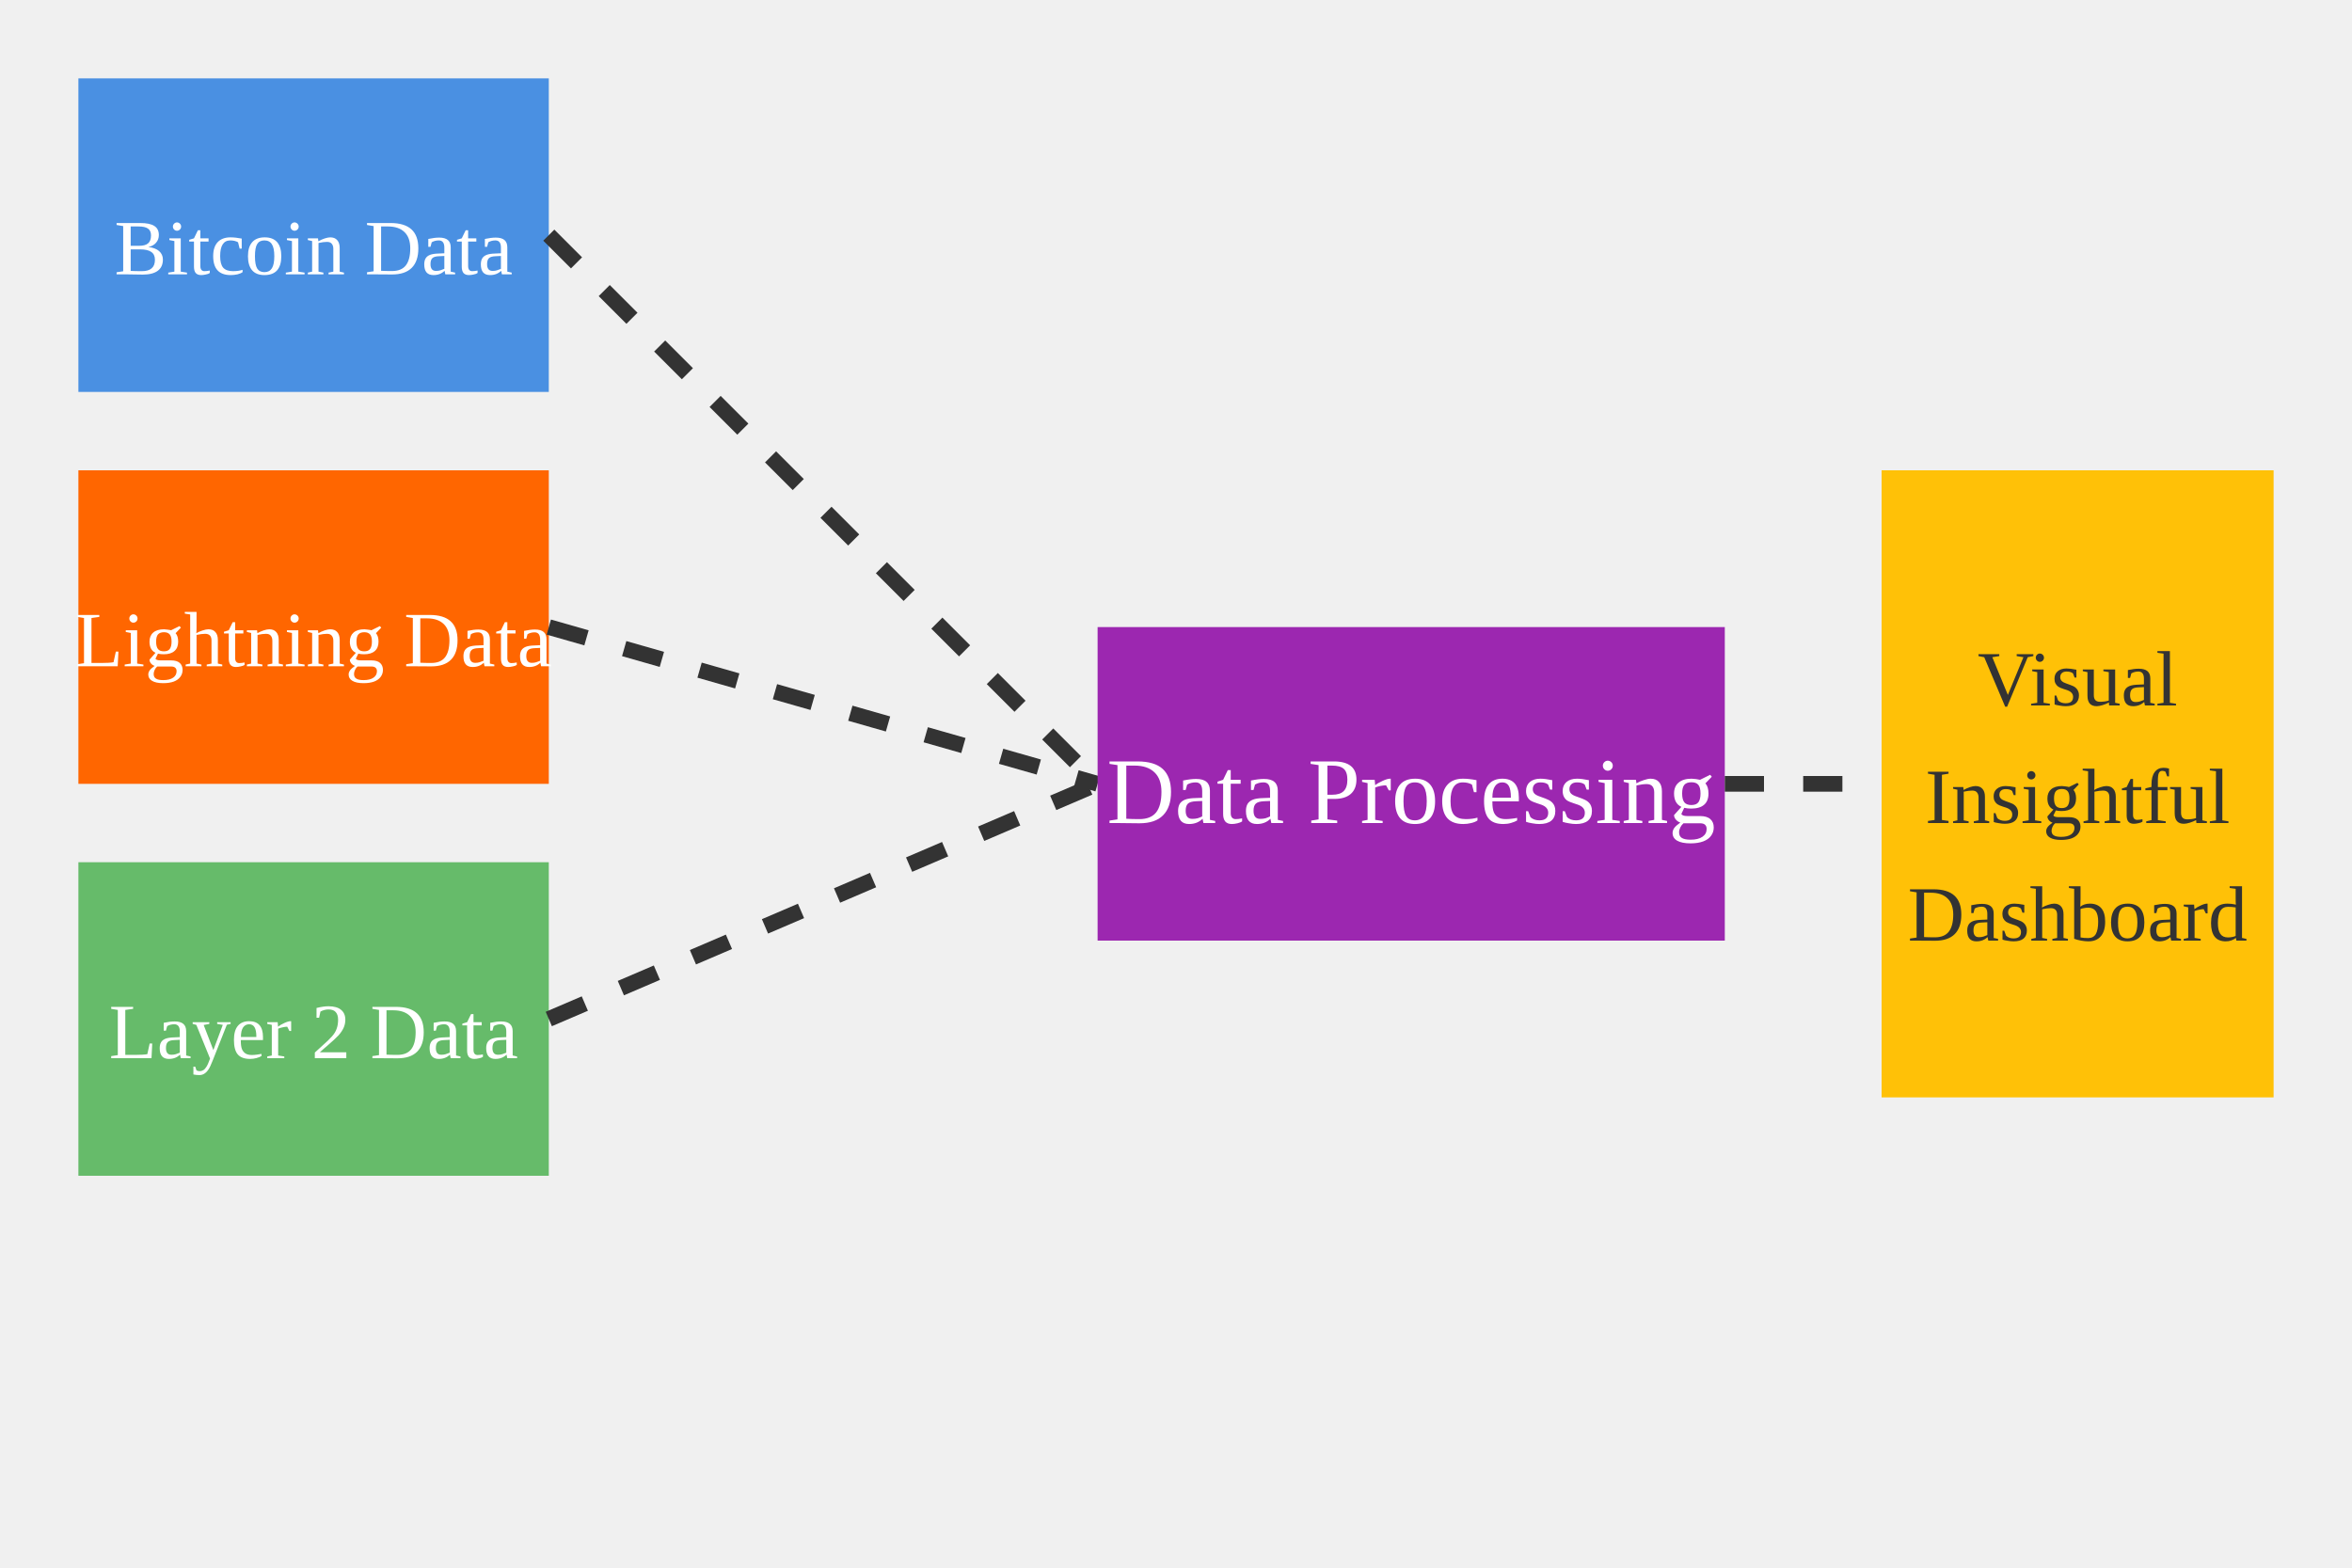
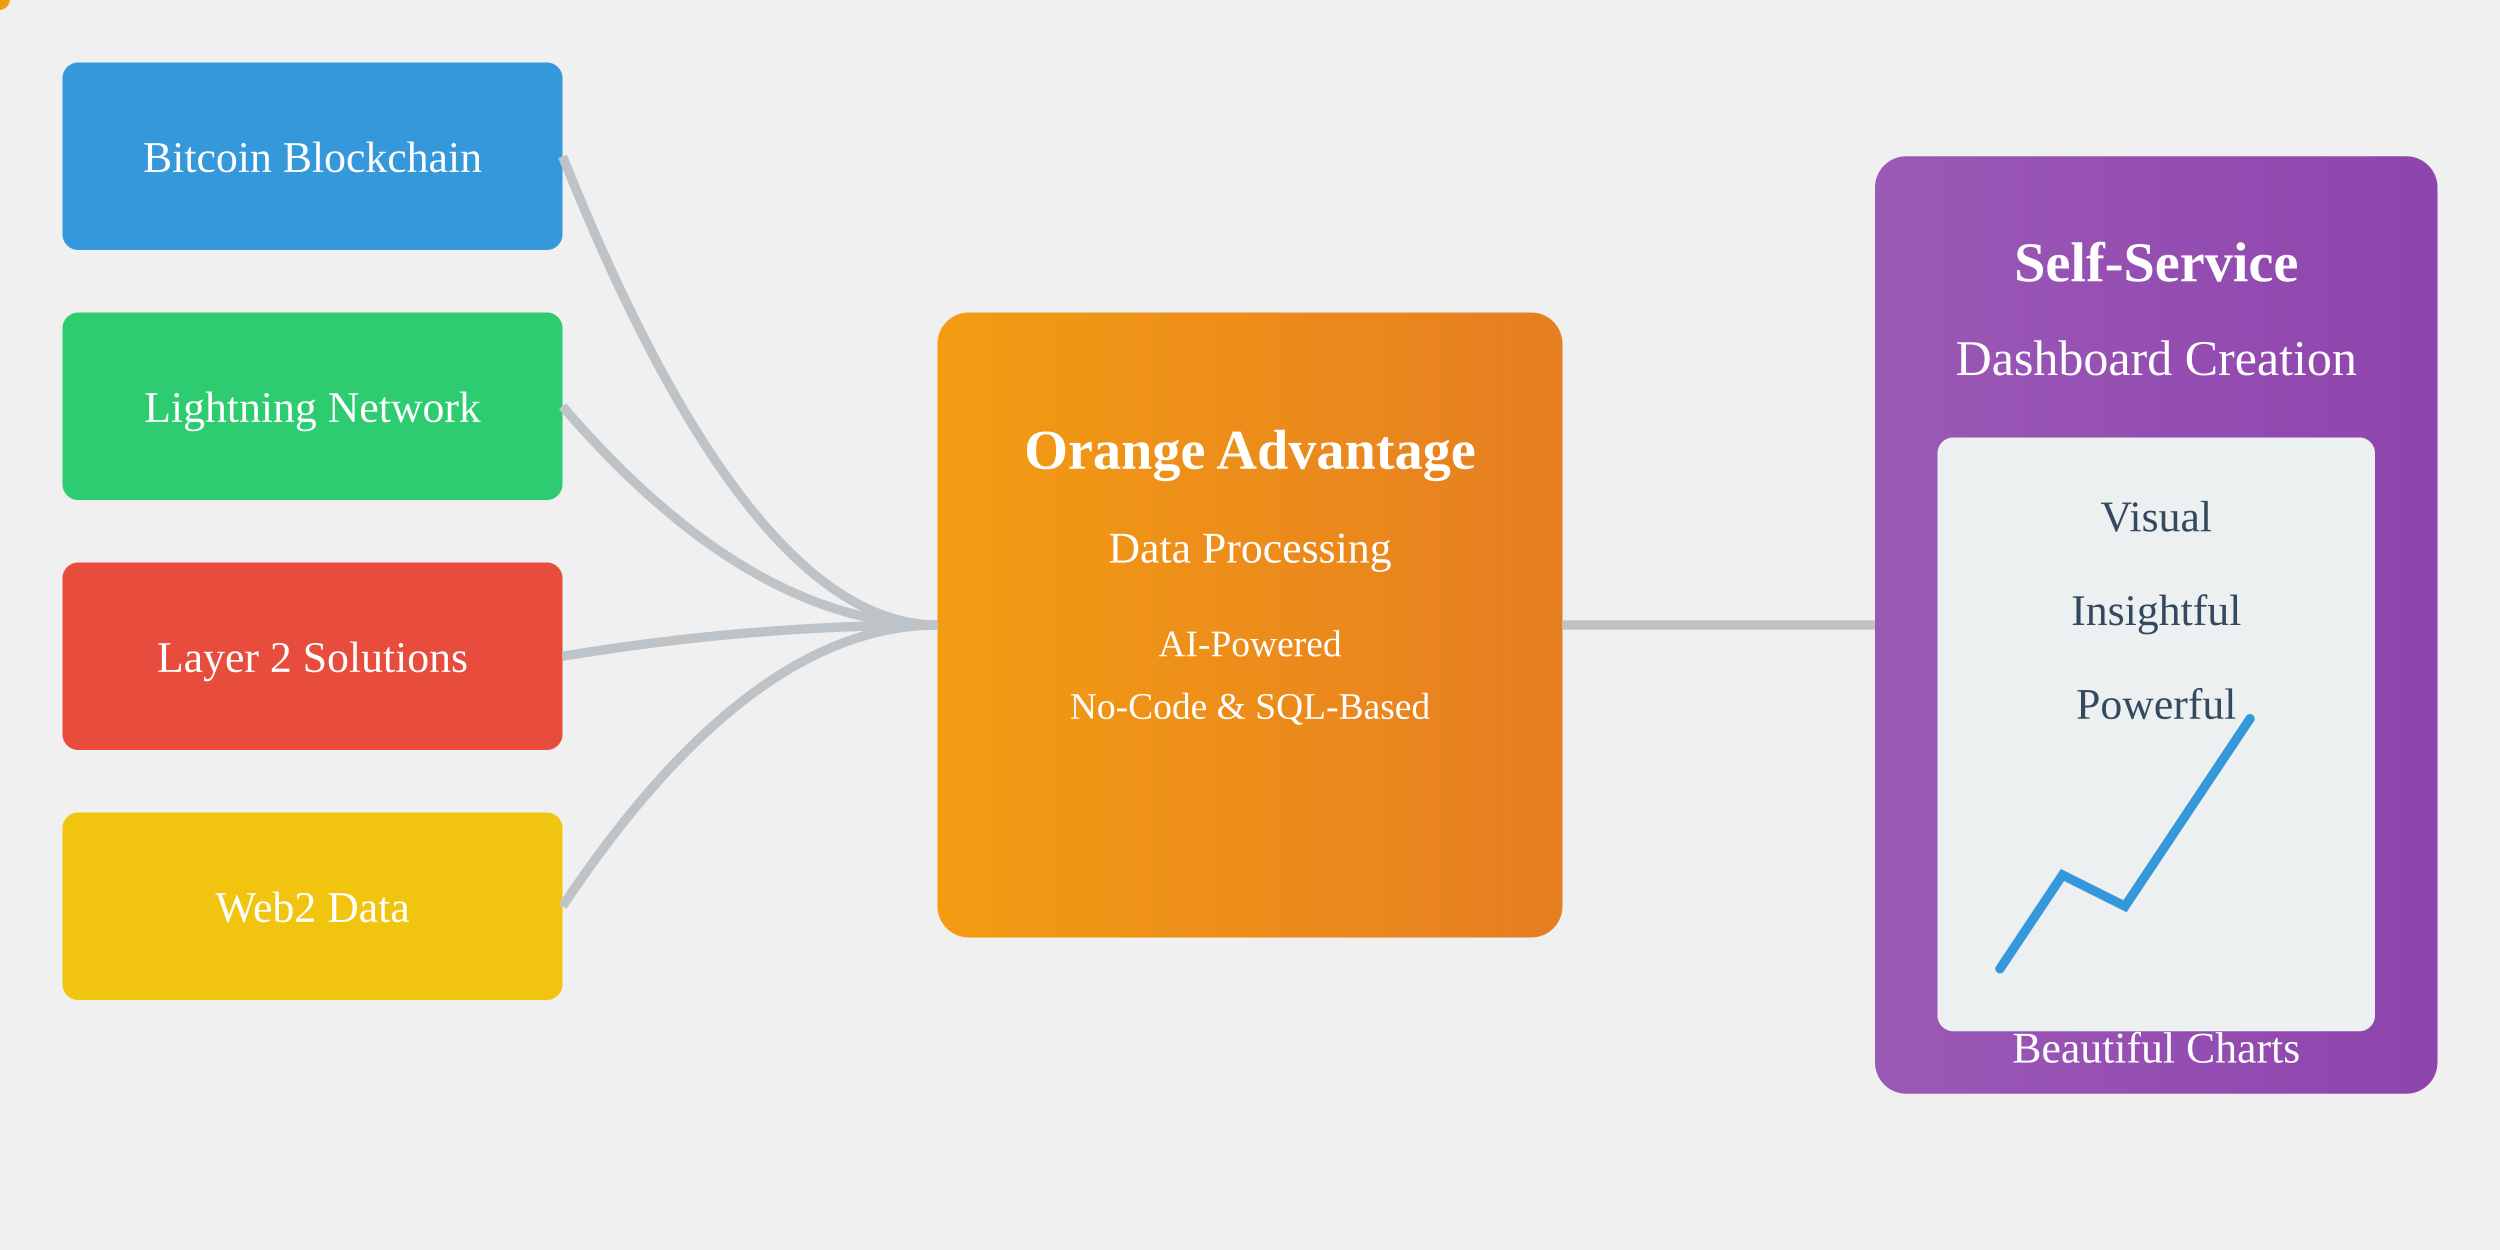
- <svg xmlns="http://www.w3.org/2000/svg" class="self-service-animation" viewBox="0 0 300 200">
-   <style>
-     @keyframes flow {
-       0% { stroke-dashoffset: 20; }
-       100% { stroke-dashoffset: 0; }
-     }
-     @keyframes fadeIn {
-       0% { opacity: 0; }
-       100% { opacity: 1; }
-     }
-     .flow-line { stroke-dasharray: 5,5; animation: flow 2s linear infinite; }
-     .dashboard { animation: fadeIn 2s infinite alternate; }
-   </style>
-   <rect x="10" y="10" width="60" height="40" fill="#4A90E2" />
-   <text x="40" y="35" font-size="10" fill="white" text-anchor="middle">Bitcoin Data</text>
-   <rect x="10" y="60" width="60" height="40" fill="#FF6600" />
-   <text x="40" y="85" font-size="10" fill="white" text-anchor="middle">Lightning Data</text>
-   <rect x="10" y="110" width="60" height="40" fill="#66BB6A" />
-   <text x="40" y="135" font-size="10" fill="white" text-anchor="middle">Layer 2 Data</text>
-   <line x1="70" y1="30" x2="140" y2="100" stroke="#333" stroke-width="2" class="flow-line" />
-   <line x1="70" y1="80" x2="140" y2="100" stroke="#333" stroke-width="2" class="flow-line" />
-   <line x1="70" y1="130" x2="140" y2="100" stroke="#333" stroke-width="2" class="flow-line" />
-   <rect x="140" y="80" width="80" height="40" fill="#9C27B0" />
-   <text x="180" y="105" font-size="12" fill="white" text-anchor="middle">Data Processing</text>
-   <line x1="220" y1="100" x2="280" y2="100" stroke="#333" stroke-width="2" class="flow-line" />
-   <rect x="240" y="60" width="50" height="80" fill="#FFC107" class="dashboard" />
-   <text x="265" y="90" font-size="10" fill="#333" text-anchor="middle">Visual</text>
-   <text x="265" y="105" font-size="10" fill="#333" text-anchor="middle">Insightful</text>
-   <text x="265" y="120" font-size="10" fill="#333" text-anchor="middle">Dashboard</text>
+ <svg xmlns="http://www.w3.org/2000/svg" class="self-service-animation" viewBox="0 0 800 400">
+   <defs>
+     <linearGradient id="orangeGradient" x1="0%" y1="0%" x2="100%" y2="0%">
+       <stop offset="0%" style="stop-color:#f39c12;stop-opacity:1" />
+       <stop offset="100%" style="stop-color:#e67e22;stop-opacity:1" />
+     </linearGradient>
+     <linearGradient id="purpleGradient" x1="0%" y1="0%" x2="100%" y2="0%">
+       <stop offset="0%" style="stop-color:#9b59b6;stop-opacity:1" />
+       <stop offset="100%" style="stop-color:#8e44ad;stop-opacity:1" />
+     </linearGradient>
+     <circle id="dataParticle" cx="0" cy="0" r="3" fill="#f39c12" />
+   </defs>
+   <g class="data-sources">
+     <rect x="20" y="20" width="160" height="60" rx="5" ry="5" fill="#3498db" />
+     <text x="100" y="55" font-size="14" fill="white" text-anchor="middle">Bitcoin Blockchain</text>
+     <rect x="20" y="100" width="160" height="60" rx="5" ry="5" fill="#2ecc71" />
+     <text x="100" y="135" font-size="14" fill="white" text-anchor="middle">Lightning Network</text>
+     <rect x="20" y="180" width="160" height="60" rx="5" ry="5" fill="#e74c3c" />
+     <text x="100" y="215" font-size="14" fill="white" text-anchor="middle">Layer 2 Solutions</text>
+     <rect x="20" y="260" width="160" height="60" rx="5" ry="5" fill="#f1c40f" />
+     <text x="100" y="295" font-size="14" fill="white" text-anchor="middle">Web2 Data</text>
+   </g>
+   <g class="data-processing">
+     <rect x="300" y="100" width="200" height="200" rx="10" ry="10" fill="url(#orangeGradient)" />
+     <text x="400" y="150" font-size="18" fill="white" text-anchor="middle" font-weight="bold">Orange Advantage</text>
+     <text x="400" y="180" font-size="14" fill="white" text-anchor="middle">Data Processing</text>
+     <text x="400" y="210" font-size="12" fill="white" text-anchor="middle">AI-Powered</text>
+     <text x="400" y="230" font-size="12" fill="white" text-anchor="middle">No-Code &amp; SQL-Based</text>
+   </g>
+   <g class="dashboard-creation">
+     <rect x="600" y="50" width="180" height="300" rx="10" ry="10" fill="url(#purpleGradient)" />
+     <text x="690" y="90" font-size="18" fill="white" text-anchor="middle" font-weight="bold">Self-Service</text>
+     <text x="690" y="120" font-size="16" fill="white" text-anchor="middle">Dashboard Creation</text>
+     <rect x="620" y="140" width="140" height="190" rx="5" ry="5" fill="#ecf0f1" />
+     <text x="690" y="170" font-size="14" fill="#34495e" text-anchor="middle">Visual</text>
+     <text x="690" y="200" font-size="14" fill="#34495e" text-anchor="middle">Insightful</text>
+     <text x="690" y="230" font-size="14" fill="#34495e" text-anchor="middle">Powerful</text>
+     <path d="M640 310 L660 280 L680 290 L700 260 L720 230" fill="none" stroke="#3498db" stroke-width="3" stroke-linecap="round">
+       <animate attributeName="d" dur="2s" repeatCount="indefinite" values="M640 310 L660 280 L680 290 L700 260 L720 230;                        M640 310 L660 270 L680 280 L700 250 L720 210;                        M640 310 L660 280 L680 290 L700 260 L720 230" />
+     </path>
+     <text x="690" y="340" font-size="14" fill="white" text-anchor="middle">Beautiful Charts</text>
+   </g>
+   <path d="M180 50 Q240 200 300 200" fill="none" stroke="#bdc3c7" stroke-width="3" class="flow-line" />
+   <path d="M180 130 Q240 200 300 200" fill="none" stroke="#bdc3c7" stroke-width="3" class="flow-line" />
+   <path d="M180 210 Q240 200 300 200" fill="none" stroke="#bdc3c7" stroke-width="3" class="flow-line" />
+   <path d="M180 290 Q240 200 300 200" fill="none" stroke="#bdc3c7" stroke-width="3" class="flow-line" />
+   <path d="M500 200 L600 200" fill="none" stroke="#bdc3c7" stroke-width="3" class="flow-line" />
+   <g class="data-flow">
+     <use href="#dataParticle">
+       <animateMotion dur="3s" repeatCount="indefinite" begin="0s" path="M180 50 Q240 200 300 200" />
+     </use>
+     <use href="#dataParticle">
+       <animateMotion dur="3s" repeatCount="indefinite" begin="0.75s" path="M180 130 Q240 200 300 200" />
+     </use>
+     <use href="#dataParticle">
+       <animateMotion dur="3s" repeatCount="indefinite" begin="1.5s" path="M180 210 Q240 200 300 200" />
+     </use>
+     <use href="#dataParticle">
+       <animateMotion dur="3s" repeatCount="indefinite" begin="2.25s" path="M180 290 Q240 200 300 200" />
+     </use>
+     <use href="#dataParticle">
+       <animateMotion dur="2s" repeatCount="indefinite" path="M500 200 L600 200" />
+     </use>
+   </g>
</svg>
